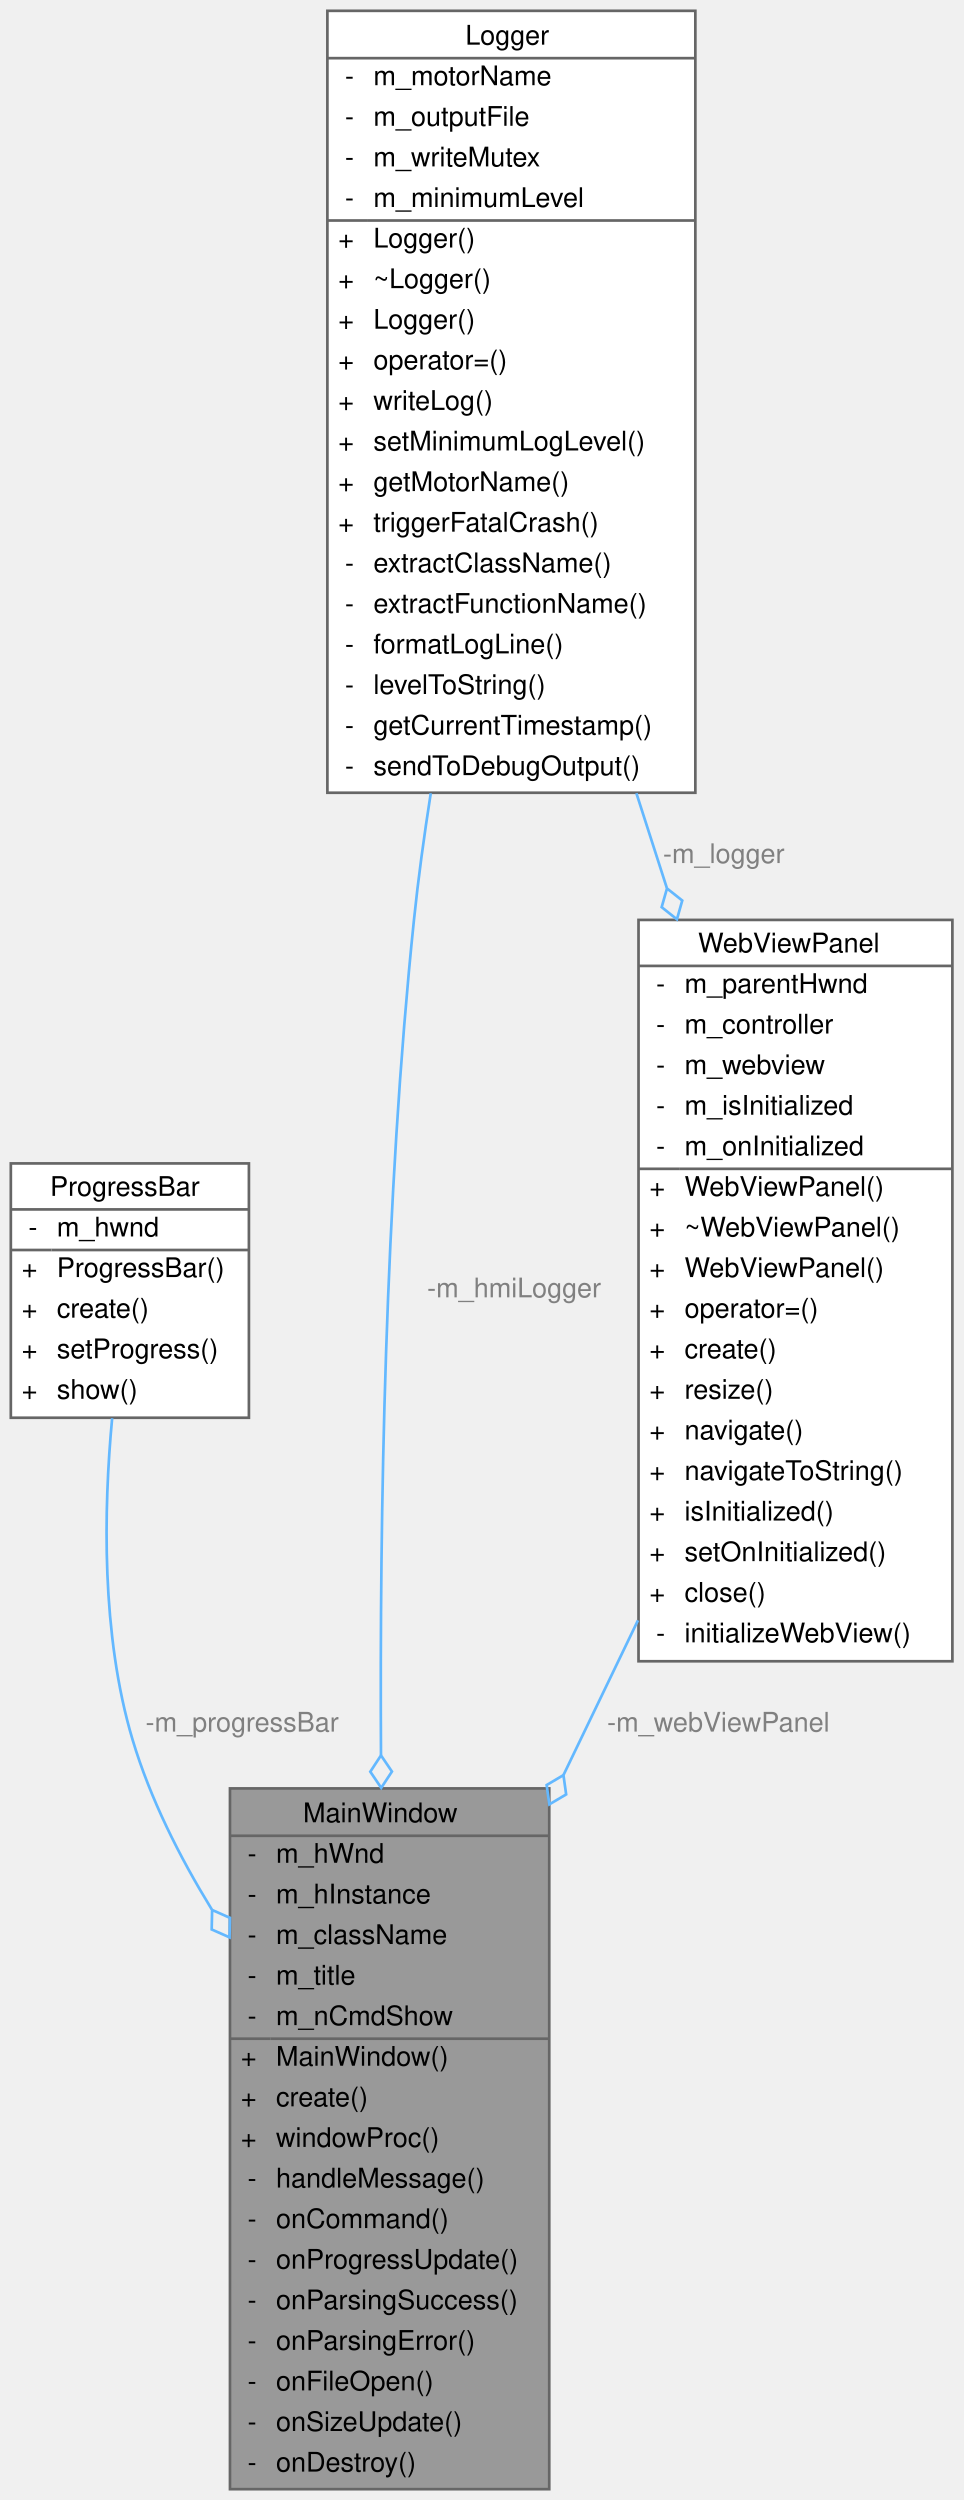
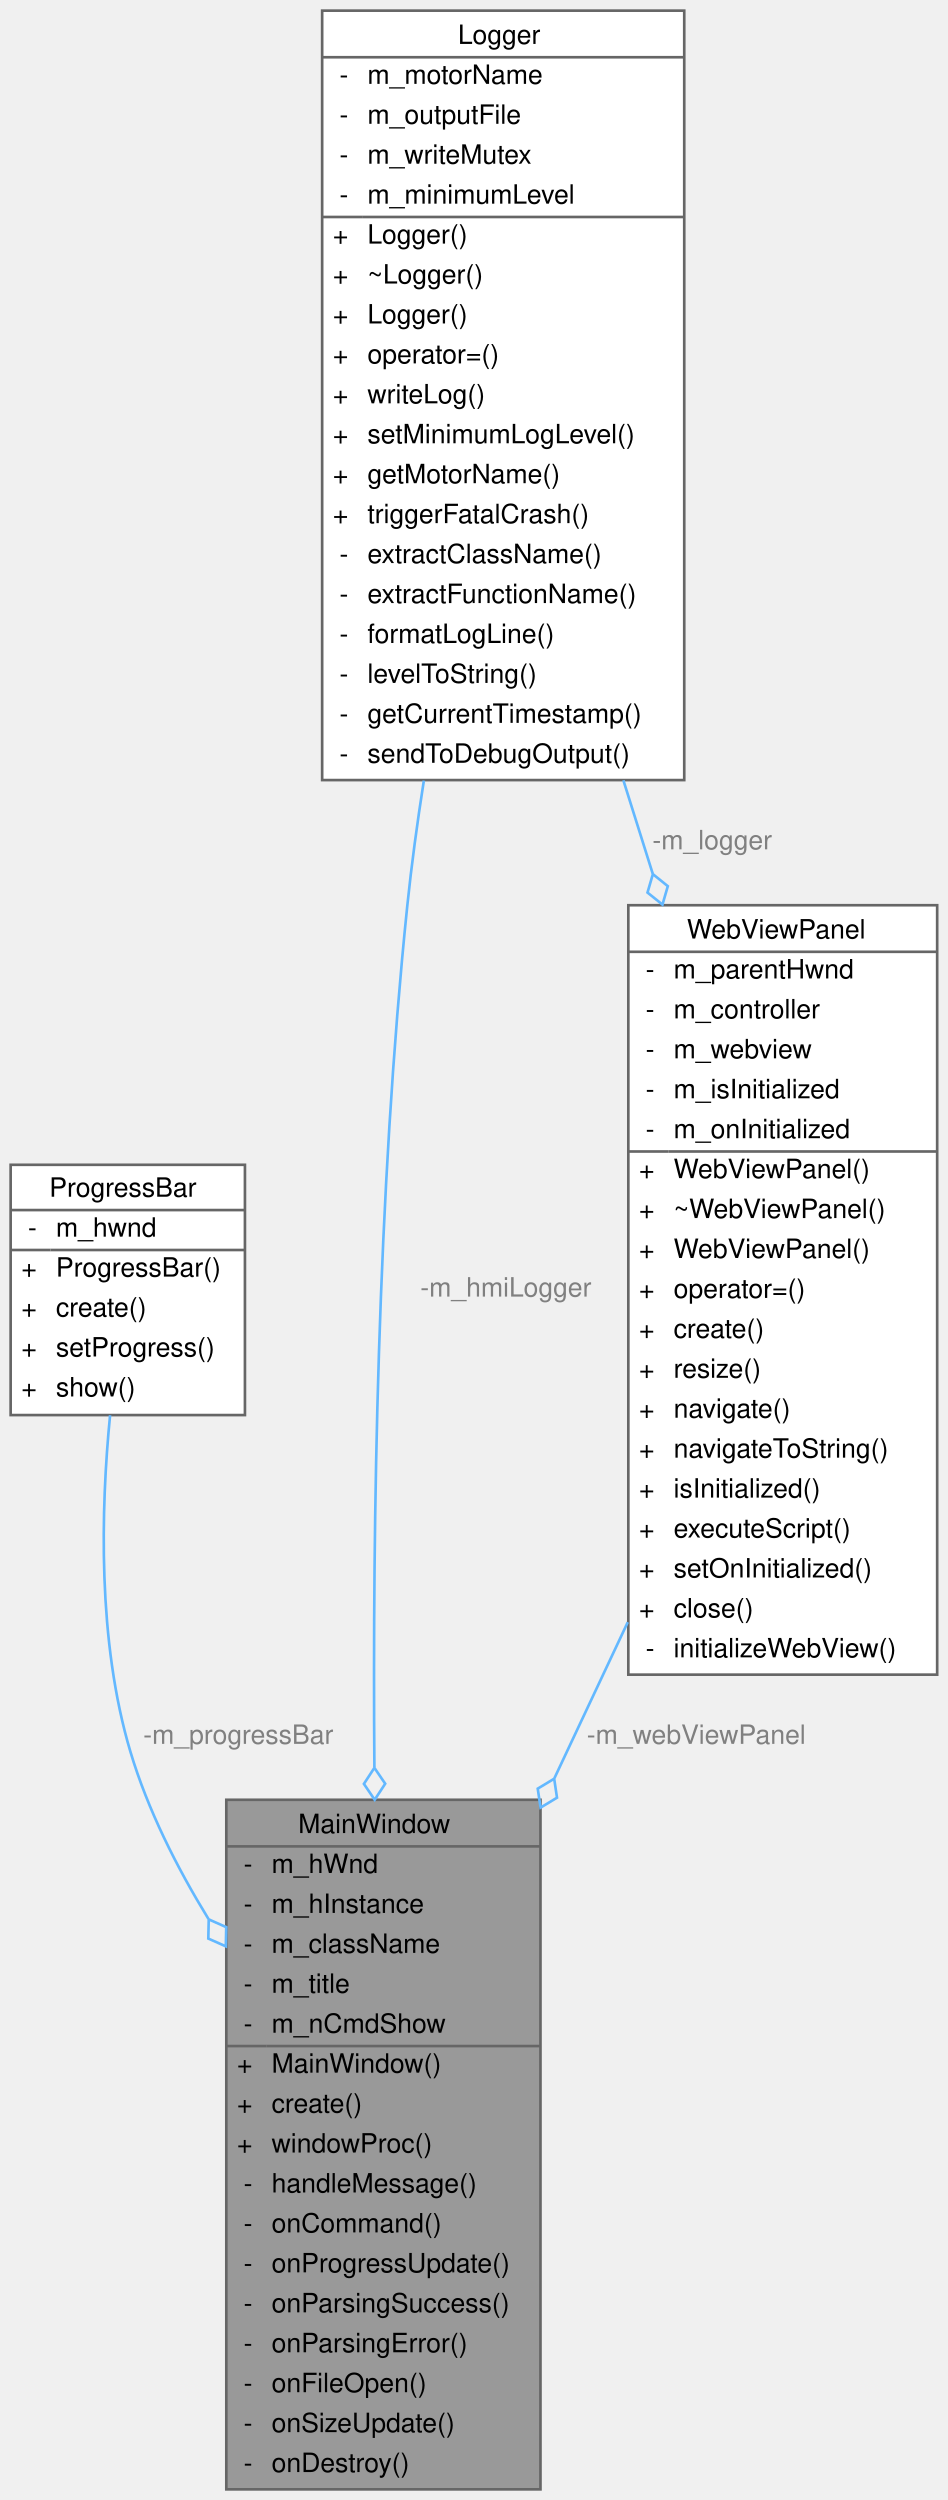
- <svg xmlns="http://www.w3.org/2000/svg" xmlns:xlink="http://www.w3.org/1999/xlink" width="356pt" height="924pt" viewBox="0.00 0.00 356.00 924.00">
-   <g id="graph0" class="graph" transform="scale(1 1) rotate(0) translate(4 920)">
+ <svg xmlns="http://www.w3.org/2000/svg" xmlns:xlink="http://www.w3.org/1999/xlink" width="356pt" height="939pt" viewBox="0.00 0.00 356.00 939.00">
+   <g id="graph0" class="graph" transform="scale(1 1) rotate(0) translate(4 935)">
    <g id="Node000001" class="node">
      <g id="a_Node000001">
        <a xlink:title="Fenêtre principale de l'application SimulateurFerroviaire.">
          <polygon fill="#999999" stroke="transparent" points="199,-259 81,-259 81,0 199,0 199,-259" />
          <text text-anchor="start" x="108" y="-246.5" font-family="Helvetica,sans-Serif" font-size="10.00">MainWindow</text>
          <text text-anchor="start" x="87.5" y="-231.5" font-family="Helvetica,sans-Serif" font-size="10.00">-</text>
          <text text-anchor="start" x="98" y="-231.5" font-family="Helvetica,sans-Serif" font-size="10.00">m_hWnd</text>
          <text text-anchor="start" x="87.5" y="-216.5" font-family="Helvetica,sans-Serif" font-size="10.00">-</text>
          <text text-anchor="start" x="98" y="-216.5" font-family="Helvetica,sans-Serif" font-size="10.00">m_hInstance</text>
          <text text-anchor="start" x="87.5" y="-201.5" font-family="Helvetica,sans-Serif" font-size="10.00">-</text>
          <text text-anchor="start" x="98" y="-201.5" font-family="Helvetica,sans-Serif" font-size="10.00">m_className</text>
          <text text-anchor="start" x="87.5" y="-186.5" font-family="Helvetica,sans-Serif" font-size="10.00">-</text>
          <text text-anchor="start" x="98" y="-186.5" font-family="Helvetica,sans-Serif" font-size="10.00">m_title</text>
          <text text-anchor="start" x="87.5" y="-171.5" font-family="Helvetica,sans-Serif" font-size="10.00">-</text>
          <text text-anchor="start" x="98" y="-171.5" font-family="Helvetica,sans-Serif" font-size="10.00">m_nCmdShow</text>
          <text text-anchor="start" x="85" y="-156.5" font-family="Helvetica,sans-Serif" font-size="10.00">+</text>
          <text text-anchor="start" x="98" y="-156.5" font-family="Helvetica,sans-Serif" font-size="10.00">MainWindow()</text>
          <text text-anchor="start" x="85" y="-141.5" font-family="Helvetica,sans-Serif" font-size="10.00">+</text>
          <text text-anchor="start" x="98" y="-141.5" font-family="Helvetica,sans-Serif" font-size="10.00">create()</text>
          <text text-anchor="start" x="85" y="-126.5" font-family="Helvetica,sans-Serif" font-size="10.00">+</text>
          <text text-anchor="start" x="98" y="-126.5" font-family="Helvetica,sans-Serif" font-size="10.00">windowProc()</text>
          <text text-anchor="start" x="87.5" y="-111.5" font-family="Helvetica,sans-Serif" font-size="10.00">-</text>
          <text text-anchor="start" x="98" y="-111.5" font-family="Helvetica,sans-Serif" font-size="10.00">handleMessage()</text>
          <text text-anchor="start" x="87.5" y="-96.5" font-family="Helvetica,sans-Serif" font-size="10.00">-</text>
          <text text-anchor="start" x="98" y="-96.5" font-family="Helvetica,sans-Serif" font-size="10.00">onCommand()</text>
          <text text-anchor="start" x="87.5" y="-81.5" font-family="Helvetica,sans-Serif" font-size="10.00">-</text>
          <text text-anchor="start" x="98" y="-81.5" font-family="Helvetica,sans-Serif" font-size="10.00">onProgressUpdate()</text>
          <text text-anchor="start" x="87.5" y="-66.5" font-family="Helvetica,sans-Serif" font-size="10.00">-</text>
          <text text-anchor="start" x="98" y="-66.5" font-family="Helvetica,sans-Serif" font-size="10.00">onParsingSuccess()</text>
          <text text-anchor="start" x="87.5" y="-51.5" font-family="Helvetica,sans-Serif" font-size="10.00">-</text>
          <text text-anchor="start" x="98" y="-51.5" font-family="Helvetica,sans-Serif" font-size="10.00">onParsingError()</text>
          <text text-anchor="start" x="87.5" y="-36.5" font-family="Helvetica,sans-Serif" font-size="10.00">-</text>
          <text text-anchor="start" x="98" y="-36.5" font-family="Helvetica,sans-Serif" font-size="10.00">onFileOpen()</text>
          <text text-anchor="start" x="87.5" y="-21.5" font-family="Helvetica,sans-Serif" font-size="10.00">-</text>
          <text text-anchor="start" x="98" y="-21.5" font-family="Helvetica,sans-Serif" font-size="10.00">onSizeUpdate()</text>
          <text text-anchor="start" x="87.5" y="-6.5" font-family="Helvetica,sans-Serif" font-size="10.00">-</text>
          <text text-anchor="start" x="98" y="-6.5" font-family="Helvetica,sans-Serif" font-size="10.00">onDestroy()</text>
          <polygon fill="#666666" stroke="#666666" points="81,-241.5 81,-241.5 199,-241.5 199,-241.5 81,-241.5" />
          <polygon fill="#666666" stroke="#666666" points="81,-166.5 81,-166.5 96,-166.5 96,-166.5 81,-166.5" />
          <polygon fill="#666666" stroke="#666666" points="96,-166.5 96,-166.5 199,-166.5 199,-166.5 96,-166.5" />
          <polygon fill="none" stroke="#666666" points="81,0 81,-259 199,-259 199,0 81,0" />
        </a>
      </g>
    </g>
    <g id="Node000002" class="node">
      <g id="a_Node000002">
        <a xlink:href="classProgressBar.html" target="_top" xlink:title=" ">
-           <polygon fill="white" stroke="transparent" points="88,-490 0,-490 0,-396 88,-396 88,-490" />
-           <text text-anchor="start" x="14.5" y="-478" font-family="Helvetica,sans-Serif" font-size="10.00">ProgressBar</text>
-           <text text-anchor="start" x="6.5" y="-463" font-family="Helvetica,sans-Serif" font-size="10.00">-</text>
-           <text text-anchor="start" x="17" y="-463" font-family="Helvetica,sans-Serif" font-size="10.00">m_hwnd</text>
-           <text text-anchor="start" x="4" y="-448" font-family="Helvetica,sans-Serif" font-size="10.00">+</text>
-           <text text-anchor="start" x="17" y="-448" font-family="Helvetica,sans-Serif" font-size="10.00">ProgressBar()</text>
-           <text text-anchor="start" x="4" y="-433" font-family="Helvetica,sans-Serif" font-size="10.00">+</text>
-           <text text-anchor="start" x="17" y="-433" font-family="Helvetica,sans-Serif" font-size="10.00">create()</text>
-           <text text-anchor="start" x="4" y="-418" font-family="Helvetica,sans-Serif" font-size="10.00">+</text>
-           <text text-anchor="start" x="17" y="-418" font-family="Helvetica,sans-Serif" font-size="10.00">setProgress()</text>
-           <text text-anchor="start" x="4" y="-403" font-family="Helvetica,sans-Serif" font-size="10.00">+</text>
-           <text text-anchor="start" x="17" y="-403" font-family="Helvetica,sans-Serif" font-size="10.00">show()</text>
-           <polygon fill="#666666" stroke="#666666" points="0,-473 0,-473 88,-473 88,-473 0,-473" />
-           <polygon fill="#666666" stroke="#666666" points="0,-458 0,-458 15,-458 15,-458 0,-458" />
-           <polygon fill="#666666" stroke="#666666" points="15,-458 15,-458 88,-458 88,-458 15,-458" />
-           <polygon fill="none" stroke="#666666" points="0,-396 0,-490 88,-490 88,-396 0,-396" />
+           <polygon fill="white" stroke="transparent" points="88,-497.5 0,-497.5 0,-403.5 88,-403.5 88,-497.5" />
+           <text text-anchor="start" x="14.5" y="-485.5" font-family="Helvetica,sans-Serif" font-size="10.00">ProgressBar</text>
+           <text text-anchor="start" x="6.5" y="-470.5" font-family="Helvetica,sans-Serif" font-size="10.00">-</text>
+           <text text-anchor="start" x="17" y="-470.5" font-family="Helvetica,sans-Serif" font-size="10.00">m_hwnd</text>
+           <text text-anchor="start" x="4" y="-455.5" font-family="Helvetica,sans-Serif" font-size="10.00">+</text>
+           <text text-anchor="start" x="17" y="-455.5" font-family="Helvetica,sans-Serif" font-size="10.00">ProgressBar()</text>
+           <text text-anchor="start" x="4" y="-440.5" font-family="Helvetica,sans-Serif" font-size="10.00">+</text>
+           <text text-anchor="start" x="17" y="-440.5" font-family="Helvetica,sans-Serif" font-size="10.00">create()</text>
+           <text text-anchor="start" x="4" y="-425.5" font-family="Helvetica,sans-Serif" font-size="10.00">+</text>
+           <text text-anchor="start" x="17" y="-425.5" font-family="Helvetica,sans-Serif" font-size="10.00">setProgress()</text>
+           <text text-anchor="start" x="4" y="-410.5" font-family="Helvetica,sans-Serif" font-size="10.00">+</text>
+           <text text-anchor="start" x="17" y="-410.5" font-family="Helvetica,sans-Serif" font-size="10.00">show()</text>
+           <polygon fill="#666666" stroke="#666666" points="0,-480.5 0,-480.5 88,-480.5 88,-480.5 0,-480.5" />
+           <polygon fill="#666666" stroke="#666666" points="0,-465.5 0,-465.5 15,-465.5 15,-465.5 0,-465.5" />
+           <polygon fill="#666666" stroke="#666666" points="15,-465.5 15,-465.5 88,-465.5 88,-465.5 15,-465.5" />
+           <polygon fill="none" stroke="#666666" points="0,-403.5 0,-497.5 88,-497.5 88,-403.5 0,-403.5" />
        </a>
      </g>
    </g>
    <g id="edge1_Node000001_Node000002" class="edge">
      <g id="a_edge1_Node000001_Node000002">
        <a xlink:title=" ">
-           <path fill="none" stroke="#63b8ff" d="M37.45,-395.81C34.3,-362.15 33.38,-315.83 45,-277 51.48,-255.34 62.25,-233.86 74.26,-214.3" />
-           <polygon fill="none" stroke="#63b8ff" points="74.4,-214.08 74.24,-206.87 80.84,-203.95 80.99,-211.16 74.4,-214.08" />
+           <path fill="none" stroke="#63b8ff" d="M37.35,-403.43C33.88,-368.08 32.6,-318.46 45,-277 51.48,-255.34 62.25,-233.86 74.26,-214.3" />
+           <polygon fill="none" stroke="#63b8ff" points="74.4,-214.08 74.24,-206.87 80.83,-203.95 80.99,-211.16 74.4,-214.08" />
        </a>
      </g>
      <text text-anchor="middle" x="85.5" y="-280" font-family="Helvetica,sans-Serif" font-size="10.00" fill="grey"> -m_progressBar</text>
    </g>
    <g id="Node000003" class="node">
      <g id="a_Node000003">
        <a xlink:href="classLogger.html" target="_top" xlink:title="Journaliseur associé à un moteur nommé.">
-           <polygon fill="white" stroke="transparent" points="253,-916 117,-916 117,-627 253,-627 253,-916" />
-           <text text-anchor="start" x="168" y="-903.5" font-family="Helvetica,sans-Serif" font-size="10.00">Logger</text>
+           <polygon fill="white" stroke="transparent" points="253,-931 117,-931 117,-642 253,-642 253,-931" />
+           <text text-anchor="start" x="168" y="-918.5" font-family="Helvetica,sans-Serif" font-size="10.00">Logger</text>
+           <text text-anchor="start" x="123.5" y="-903.5" font-family="Helvetica,sans-Serif" font-size="10.00">-</text>
+           <text text-anchor="start" x="134" y="-903.5" font-family="Helvetica,sans-Serif" font-size="10.00">m_motorName</text>
          <text text-anchor="start" x="123.5" y="-888.5" font-family="Helvetica,sans-Serif" font-size="10.00">-</text>
-           <text text-anchor="start" x="134" y="-888.5" font-family="Helvetica,sans-Serif" font-size="10.00">m_motorName</text>
+           <text text-anchor="start" x="134" y="-888.5" font-family="Helvetica,sans-Serif" font-size="10.00">m_outputFile</text>
          <text text-anchor="start" x="123.5" y="-873.5" font-family="Helvetica,sans-Serif" font-size="10.00">-</text>
-           <text text-anchor="start" x="134" y="-873.5" font-family="Helvetica,sans-Serif" font-size="10.00">m_outputFile</text>
+           <text text-anchor="start" x="134" y="-873.5" font-family="Helvetica,sans-Serif" font-size="10.00">m_writeMutex</text>
          <text text-anchor="start" x="123.5" y="-858.5" font-family="Helvetica,sans-Serif" font-size="10.00">-</text>
-           <text text-anchor="start" x="134" y="-858.5" font-family="Helvetica,sans-Serif" font-size="10.00">m_writeMutex</text>
-           <text text-anchor="start" x="123.5" y="-843.5" font-family="Helvetica,sans-Serif" font-size="10.00">-</text>
-           <text text-anchor="start" x="134" y="-843.5" font-family="Helvetica,sans-Serif" font-size="10.00">m_minimumLevel</text>
+           <text text-anchor="start" x="134" y="-858.5" font-family="Helvetica,sans-Serif" font-size="10.00">m_minimumLevel</text>
+           <text text-anchor="start" x="121" y="-843.5" font-family="Helvetica,sans-Serif" font-size="10.00">+</text>
+           <text text-anchor="start" x="134" y="-843.5" font-family="Helvetica,sans-Serif" font-size="10.00">Logger()</text>
          <text text-anchor="start" x="121" y="-828.5" font-family="Helvetica,sans-Serif" font-size="10.00">+</text>
-           <text text-anchor="start" x="134" y="-828.5" font-family="Helvetica,sans-Serif" font-size="10.00">Logger()</text>
+           <text text-anchor="start" x="134" y="-828.5" font-family="Helvetica,sans-Serif" font-size="10.00">~Logger()</text>
          <text text-anchor="start" x="121" y="-813.5" font-family="Helvetica,sans-Serif" font-size="10.00">+</text>
-           <text text-anchor="start" x="134" y="-813.5" font-family="Helvetica,sans-Serif" font-size="10.00">~Logger()</text>
+           <text text-anchor="start" x="134" y="-813.5" font-family="Helvetica,sans-Serif" font-size="10.00">Logger()</text>
          <text text-anchor="start" x="121" y="-798.5" font-family="Helvetica,sans-Serif" font-size="10.00">+</text>
-           <text text-anchor="start" x="134" y="-798.5" font-family="Helvetica,sans-Serif" font-size="10.00">Logger()</text>
+           <text text-anchor="start" x="134" y="-798.5" font-family="Helvetica,sans-Serif" font-size="10.00">operator=()</text>
          <text text-anchor="start" x="121" y="-783.5" font-family="Helvetica,sans-Serif" font-size="10.00">+</text>
-           <text text-anchor="start" x="134" y="-783.5" font-family="Helvetica,sans-Serif" font-size="10.00">operator=()</text>
+           <text text-anchor="start" x="134" y="-783.5" font-family="Helvetica,sans-Serif" font-size="10.00">writeLog()</text>
          <text text-anchor="start" x="121" y="-768.5" font-family="Helvetica,sans-Serif" font-size="10.00">+</text>
-           <text text-anchor="start" x="134" y="-768.5" font-family="Helvetica,sans-Serif" font-size="10.00">writeLog()</text>
+           <text text-anchor="start" x="134" y="-768.5" font-family="Helvetica,sans-Serif" font-size="10.00">setMinimumLogLevel()</text>
          <text text-anchor="start" x="121" y="-753.5" font-family="Helvetica,sans-Serif" font-size="10.00">+</text>
-           <text text-anchor="start" x="134" y="-753.5" font-family="Helvetica,sans-Serif" font-size="10.00">setMinimumLogLevel()</text>
+           <text text-anchor="start" x="134" y="-753.5" font-family="Helvetica,sans-Serif" font-size="10.00">getMotorName()</text>
          <text text-anchor="start" x="121" y="-738.5" font-family="Helvetica,sans-Serif" font-size="10.00">+</text>
-           <text text-anchor="start" x="134" y="-738.5" font-family="Helvetica,sans-Serif" font-size="10.00">getMotorName()</text>
-           <text text-anchor="start" x="121" y="-723.5" font-family="Helvetica,sans-Serif" font-size="10.00">+</text>
-           <text text-anchor="start" x="134" y="-723.5" font-family="Helvetica,sans-Serif" font-size="10.00">triggerFatalCrash()</text>
+           <text text-anchor="start" x="134" y="-738.5" font-family="Helvetica,sans-Serif" font-size="10.00">triggerFatalCrash()</text>
+           <text text-anchor="start" x="123.5" y="-723.5" font-family="Helvetica,sans-Serif" font-size="10.00">-</text>
+           <text text-anchor="start" x="134" y="-723.5" font-family="Helvetica,sans-Serif" font-size="10.00">extractClassName()</text>
          <text text-anchor="start" x="123.5" y="-708.5" font-family="Helvetica,sans-Serif" font-size="10.00">-</text>
-           <text text-anchor="start" x="134" y="-708.5" font-family="Helvetica,sans-Serif" font-size="10.00">extractClassName()</text>
+           <text text-anchor="start" x="134" y="-708.5" font-family="Helvetica,sans-Serif" font-size="10.00">extractFunctionName()</text>
          <text text-anchor="start" x="123.5" y="-693.5" font-family="Helvetica,sans-Serif" font-size="10.00">-</text>
-           <text text-anchor="start" x="134" y="-693.5" font-family="Helvetica,sans-Serif" font-size="10.00">extractFunctionName()</text>
+           <text text-anchor="start" x="134" y="-693.5" font-family="Helvetica,sans-Serif" font-size="10.00">formatLogLine()</text>
          <text text-anchor="start" x="123.5" y="-678.5" font-family="Helvetica,sans-Serif" font-size="10.00">-</text>
-           <text text-anchor="start" x="134" y="-678.5" font-family="Helvetica,sans-Serif" font-size="10.00">formatLogLine()</text>
+           <text text-anchor="start" x="134" y="-678.5" font-family="Helvetica,sans-Serif" font-size="10.00">levelToString()</text>
          <text text-anchor="start" x="123.5" y="-663.5" font-family="Helvetica,sans-Serif" font-size="10.00">-</text>
-           <text text-anchor="start" x="134" y="-663.5" font-family="Helvetica,sans-Serif" font-size="10.00">levelToString()</text>
+           <text text-anchor="start" x="134" y="-663.5" font-family="Helvetica,sans-Serif" font-size="10.00">getCurrentTimestamp()</text>
          <text text-anchor="start" x="123.5" y="-648.5" font-family="Helvetica,sans-Serif" font-size="10.00">-</text>
-           <text text-anchor="start" x="134" y="-648.5" font-family="Helvetica,sans-Serif" font-size="10.00">getCurrentTimestamp()</text>
-           <text text-anchor="start" x="123.5" y="-633.5" font-family="Helvetica,sans-Serif" font-size="10.00">-</text>
-           <text text-anchor="start" x="134" y="-633.5" font-family="Helvetica,sans-Serif" font-size="10.00">sendToDebugOutput()</text>
-           <polygon fill="#666666" stroke="#666666" points="117,-898.5 117,-898.5 253,-898.5 253,-898.5 117,-898.5" />
-           <polygon fill="#666666" stroke="#666666" points="117,-838.5 117,-838.5 132,-838.5 132,-838.5 117,-838.5" />
-           <polygon fill="#666666" stroke="#666666" points="132,-838.5 132,-838.5 253,-838.5 253,-838.5 132,-838.5" />
-           <polygon fill="none" stroke="#666666" points="117,-627 117,-916 253,-916 253,-627 117,-627" />
+           <text text-anchor="start" x="134" y="-648.5" font-family="Helvetica,sans-Serif" font-size="10.00">sendToDebugOutput()</text>
+           <polygon fill="#666666" stroke="#666666" points="117,-913.5 117,-913.5 253,-913.5 253,-913.5 117,-913.5" />
+           <polygon fill="#666666" stroke="#666666" points="117,-853.5 117,-853.5 132,-853.5 132,-853.5 117,-853.5" />
+           <polygon fill="#666666" stroke="#666666" points="132,-853.5 132,-853.5 253,-853.5 253,-853.5 132,-853.5" />
+           <polygon fill="none" stroke="#666666" points="117,-642 117,-931 253,-931 253,-642 117,-642" />
        </a>
      </g>
    </g>
    <g id="edge2_Node000001_Node000003" class="edge">
      <g id="a_edge2_Node000001_Node000003">
        <a xlink:title=" ">
-           <path fill="none" stroke="#63b8ff" d="M155.21,-626.81C152.74,-611.07 150.58,-595.23 149,-580 138.31,-477.01 136.29,-360.06 136.81,-271.27" />
-           <polygon fill="none" stroke="#63b8ff" points="136.81,-271.21 132.86,-265.18 136.9,-259.21 140.86,-265.24 136.81,-271.21" />
-         </a>
-       </g>
-       <text text-anchor="middle" x="186" y="-440.5" font-family="Helvetica,sans-Serif" font-size="10.00" fill="grey"> -m_hmiLogger</text>
+           <path fill="none" stroke="#63b8ff" d="M155.2,-641.81C152.73,-626.07 150.58,-610.23 149,-595 137.8,-486.74 135.91,-363.55 136.62,-271.25" />
+           <polygon fill="none" stroke="#63b8ff" points="136.62,-271.01 132.68,-264.97 136.73,-259.01 140.68,-265.04 136.62,-271.01" />
+         </a>
+       </g>
+       <text text-anchor="middle" x="186" y="-448" font-family="Helvetica,sans-Serif" font-size="10.00" fill="grey"> -m_hmiLogger</text>
    </g>
    <g id="Node000004" class="node">
      <g id="a_Node000004">
        <a xlink:href="classWebViewPanel.html" target="_top" xlink:title="Wrapper Win32 autour de WebView2 pour affichage HTML embarqué.">
-           <polygon fill="white" stroke="transparent" points="348,-580 232,-580 232,-306 348,-306 348,-580" />
-           <text text-anchor="start" x="254" y="-568" font-family="Helvetica,sans-Serif" font-size="10.00">WebViewPanel</text>
-           <text text-anchor="start" x="238.5" y="-553" font-family="Helvetica,sans-Serif" font-size="10.00">-</text>
-           <text text-anchor="start" x="249" y="-553" font-family="Helvetica,sans-Serif" font-size="10.00">m_parentHwnd</text>
-           <text text-anchor="start" x="238.5" y="-538" font-family="Helvetica,sans-Serif" font-size="10.00">-</text>
-           <text text-anchor="start" x="249" y="-538" font-family="Helvetica,sans-Serif" font-size="10.00">m_controller</text>
-           <text text-anchor="start" x="238.5" y="-523" font-family="Helvetica,sans-Serif" font-size="10.00">-</text>
-           <text text-anchor="start" x="249" y="-523" font-family="Helvetica,sans-Serif" font-size="10.00">m_webview</text>
-           <text text-anchor="start" x="238.5" y="-508" font-family="Helvetica,sans-Serif" font-size="10.00">-</text>
-           <text text-anchor="start" x="249" y="-508" font-family="Helvetica,sans-Serif" font-size="10.00">m_isInitialized</text>
-           <text text-anchor="start" x="238.5" y="-493" font-family="Helvetica,sans-Serif" font-size="10.00">-</text>
-           <text text-anchor="start" x="249" y="-493" font-family="Helvetica,sans-Serif" font-size="10.00">m_onInitialized</text>
-           <text text-anchor="start" x="236" y="-478" font-family="Helvetica,sans-Serif" font-size="10.00">+</text>
-           <text text-anchor="start" x="249" y="-478" font-family="Helvetica,sans-Serif" font-size="10.00">WebViewPanel()</text>
-           <text text-anchor="start" x="236" y="-463" font-family="Helvetica,sans-Serif" font-size="10.00">+</text>
-           <text text-anchor="start" x="249" y="-463" font-family="Helvetica,sans-Serif" font-size="10.00">~WebViewPanel()</text>
-           <text text-anchor="start" x="236" y="-448" font-family="Helvetica,sans-Serif" font-size="10.00">+</text>
-           <text text-anchor="start" x="249" y="-448" font-family="Helvetica,sans-Serif" font-size="10.00">WebViewPanel()</text>
-           <text text-anchor="start" x="236" y="-433" font-family="Helvetica,sans-Serif" font-size="10.00">+</text>
-           <text text-anchor="start" x="249" y="-433" font-family="Helvetica,sans-Serif" font-size="10.00">operator=()</text>
-           <text text-anchor="start" x="236" y="-418" font-family="Helvetica,sans-Serif" font-size="10.00">+</text>
-           <text text-anchor="start" x="249" y="-418" font-family="Helvetica,sans-Serif" font-size="10.00">create()</text>
-           <text text-anchor="start" x="236" y="-403" font-family="Helvetica,sans-Serif" font-size="10.00">+</text>
-           <text text-anchor="start" x="249" y="-403" font-family="Helvetica,sans-Serif" font-size="10.00">resize()</text>
-           <text text-anchor="start" x="236" y="-388" font-family="Helvetica,sans-Serif" font-size="10.00">+</text>
-           <text text-anchor="start" x="249" y="-388" font-family="Helvetica,sans-Serif" font-size="10.00">navigate()</text>
-           <text text-anchor="start" x="236" y="-373" font-family="Helvetica,sans-Serif" font-size="10.00">+</text>
-           <text text-anchor="start" x="249" y="-373" font-family="Helvetica,sans-Serif" font-size="10.00">navigateToString()</text>
-           <text text-anchor="start" x="236" y="-358" font-family="Helvetica,sans-Serif" font-size="10.00">+</text>
-           <text text-anchor="start" x="249" y="-358" font-family="Helvetica,sans-Serif" font-size="10.00">isInitialized()</text>
-           <text text-anchor="start" x="236" y="-343" font-family="Helvetica,sans-Serif" font-size="10.00">+</text>
-           <text text-anchor="start" x="249" y="-343" font-family="Helvetica,sans-Serif" font-size="10.00">setOnInitialized()</text>
-           <text text-anchor="start" x="236" y="-328" font-family="Helvetica,sans-Serif" font-size="10.00">+</text>
-           <text text-anchor="start" x="249" y="-328" font-family="Helvetica,sans-Serif" font-size="10.00">close()</text>
-           <text text-anchor="start" x="238.5" y="-313" font-family="Helvetica,sans-Serif" font-size="10.00">-</text>
-           <text text-anchor="start" x="249" y="-313" font-family="Helvetica,sans-Serif" font-size="10.00">initializeWebView()</text>
-           <polygon fill="#666666" stroke="#666666" points="232,-563 232,-563 348,-563 348,-563 232,-563" />
-           <polygon fill="#666666" stroke="#666666" points="232,-488 232,-488 247,-488 247,-488 232,-488" />
-           <polygon fill="#666666" stroke="#666666" points="247,-488 247,-488 348,-488 348,-488 247,-488" />
-           <polygon fill="none" stroke="#666666" points="232,-306 232,-580 348,-580 348,-306 232,-306" />
+           <polygon fill="white" stroke="transparent" points="348,-595 232,-595 232,-306 348,-306 348,-595" />
+           <text text-anchor="start" x="254" y="-582.5" font-family="Helvetica,sans-Serif" font-size="10.00">WebViewPanel</text>
+           <text text-anchor="start" x="238.5" y="-567.5" font-family="Helvetica,sans-Serif" font-size="10.00">-</text>
+           <text text-anchor="start" x="249" y="-567.5" font-family="Helvetica,sans-Serif" font-size="10.00">m_parentHwnd</text>
+           <text text-anchor="start" x="238.5" y="-552.5" font-family="Helvetica,sans-Serif" font-size="10.00">-</text>
+           <text text-anchor="start" x="249" y="-552.5" font-family="Helvetica,sans-Serif" font-size="10.00">m_controller</text>
+           <text text-anchor="start" x="238.5" y="-537.5" font-family="Helvetica,sans-Serif" font-size="10.00">-</text>
+           <text text-anchor="start" x="249" y="-537.5" font-family="Helvetica,sans-Serif" font-size="10.00">m_webview</text>
+           <text text-anchor="start" x="238.5" y="-522.5" font-family="Helvetica,sans-Serif" font-size="10.00">-</text>
+           <text text-anchor="start" x="249" y="-522.5" font-family="Helvetica,sans-Serif" font-size="10.00">m_isInitialized</text>
+           <text text-anchor="start" x="238.5" y="-507.5" font-family="Helvetica,sans-Serif" font-size="10.00">-</text>
+           <text text-anchor="start" x="249" y="-507.5" font-family="Helvetica,sans-Serif" font-size="10.00">m_onInitialized</text>
+           <text text-anchor="start" x="236" y="-492.5" font-family="Helvetica,sans-Serif" font-size="10.00">+</text>
+           <text text-anchor="start" x="249" y="-492.5" font-family="Helvetica,sans-Serif" font-size="10.00">WebViewPanel()</text>
+           <text text-anchor="start" x="236" y="-477.5" font-family="Helvetica,sans-Serif" font-size="10.00">+</text>
+           <text text-anchor="start" x="249" y="-477.5" font-family="Helvetica,sans-Serif" font-size="10.00">~WebViewPanel()</text>
+           <text text-anchor="start" x="236" y="-462.5" font-family="Helvetica,sans-Serif" font-size="10.00">+</text>
+           <text text-anchor="start" x="249" y="-462.5" font-family="Helvetica,sans-Serif" font-size="10.00">WebViewPanel()</text>
+           <text text-anchor="start" x="236" y="-447.5" font-family="Helvetica,sans-Serif" font-size="10.00">+</text>
+           <text text-anchor="start" x="249" y="-447.5" font-family="Helvetica,sans-Serif" font-size="10.00">operator=()</text>
+           <text text-anchor="start" x="236" y="-432.5" font-family="Helvetica,sans-Serif" font-size="10.00">+</text>
+           <text text-anchor="start" x="249" y="-432.5" font-family="Helvetica,sans-Serif" font-size="10.00">create()</text>
+           <text text-anchor="start" x="236" y="-417.5" font-family="Helvetica,sans-Serif" font-size="10.00">+</text>
+           <text text-anchor="start" x="249" y="-417.5" font-family="Helvetica,sans-Serif" font-size="10.00">resize()</text>
+           <text text-anchor="start" x="236" y="-402.5" font-family="Helvetica,sans-Serif" font-size="10.00">+</text>
+           <text text-anchor="start" x="249" y="-402.5" font-family="Helvetica,sans-Serif" font-size="10.00">navigate()</text>
+           <text text-anchor="start" x="236" y="-387.5" font-family="Helvetica,sans-Serif" font-size="10.00">+</text>
+           <text text-anchor="start" x="249" y="-387.5" font-family="Helvetica,sans-Serif" font-size="10.00">navigateToString()</text>
+           <text text-anchor="start" x="236" y="-372.5" font-family="Helvetica,sans-Serif" font-size="10.00">+</text>
+           <text text-anchor="start" x="249" y="-372.5" font-family="Helvetica,sans-Serif" font-size="10.00">isInitialized()</text>
+           <text text-anchor="start" x="236" y="-357.5" font-family="Helvetica,sans-Serif" font-size="10.00">+</text>
+           <text text-anchor="start" x="249" y="-357.5" font-family="Helvetica,sans-Serif" font-size="10.00">executeScript()</text>
+           <text text-anchor="start" x="236" y="-342.5" font-family="Helvetica,sans-Serif" font-size="10.00">+</text>
+           <text text-anchor="start" x="249" y="-342.5" font-family="Helvetica,sans-Serif" font-size="10.00">setOnInitialized()</text>
+           <text text-anchor="start" x="236" y="-327.5" font-family="Helvetica,sans-Serif" font-size="10.00">+</text>
+           <text text-anchor="start" x="249" y="-327.5" font-family="Helvetica,sans-Serif" font-size="10.00">close()</text>
+           <text text-anchor="start" x="238.5" y="-312.5" font-family="Helvetica,sans-Serif" font-size="10.00">-</text>
+           <text text-anchor="start" x="249" y="-312.5" font-family="Helvetica,sans-Serif" font-size="10.00">initializeWebView()</text>
+           <polygon fill="#666666" stroke="#666666" points="232,-577.5 232,-577.5 348,-577.5 348,-577.5 232,-577.5" />
+           <polygon fill="#666666" stroke="#666666" points="232,-502.5 232,-502.5 247,-502.5 247,-502.5 232,-502.5" />
+           <polygon fill="#666666" stroke="#666666" points="247,-502.5 247,-502.5 348,-502.5 348,-502.5 247,-502.5" />
+           <polygon fill="none" stroke="#666666" points="232,-306 232,-595 348,-595 348,-306 232,-306" />
        </a>
      </g>
    </g>
    <g id="edge4_Node000004_Node000003" class="edge">
      <g id="a_edge4_Node000004_Node000003">
        <a xlink:title=" ">
-           <path fill="none" stroke="#63b8ff" d="M231.21,-626.82C234.94,-615.2 238.72,-603.46 242.46,-591.82" />
-           <polygon fill="none" stroke="#63b8ff" points="242.52,-591.64 240.55,-584.71 246.19,-580.22 248.16,-587.16 242.52,-591.64" />
-         </a>
-       </g>
-       <text text-anchor="middle" x="263.5" y="-601" font-family="Helvetica,sans-Serif" font-size="10.00" fill="grey"> -m_logger</text>
+           <path fill="none" stroke="#63b8ff" d="M230.14,-641.92C233.79,-630.31 237.48,-618.56 241.15,-606.88" />
+           <polygon fill="none" stroke="#63b8ff" points="241.22,-606.68 239.2,-599.75 244.82,-595.23 246.83,-602.15 241.22,-606.68" />
+         </a>
+       </g>
+       <text text-anchor="middle" x="263.5" y="-616" font-family="Helvetica,sans-Serif" font-size="10.00" fill="grey"> -m_logger</text>
    </g>
    <g id="edge3_Node000001_Node000004" class="edge">
      <g id="a_edge3_Node000001_Node000004">
        <a xlink:title=" ">
-           <path fill="none" stroke="#63b8ff" d="M231.79,-321.12C222.77,-302.38 213.4,-282.92 204.25,-263.92" />
-           <polygon fill="none" stroke="#63b8ff" points="204.25,-263.92 198.04,-260.25 199.04,-253.11 205.25,-256.78 204.25,-263.92" />
-         </a>
-       </g>
-       <text text-anchor="middle" x="261.5" y="-280" font-family="Helvetica,sans-Serif" font-size="10.00" fill="grey"> -m_webViewPanel</text>
+           <path fill="none" stroke="#63b8ff" d="M231.79,-325.71C222.77,-306.52 213.4,-286.59 204.25,-267.13" />
+           <polygon fill="none" stroke="#63b8ff" points="204.15,-266.92 197.97,-263.19 199.04,-256.06 205.21,-259.79 204.15,-266.92" />
+         </a>
+       </g>
+       <text text-anchor="middle" x="257.5" y="-280" font-family="Helvetica,sans-Serif" font-size="10.00" fill="grey"> -m_webViewPanel</text>
    </g>
  </g>
</svg>
